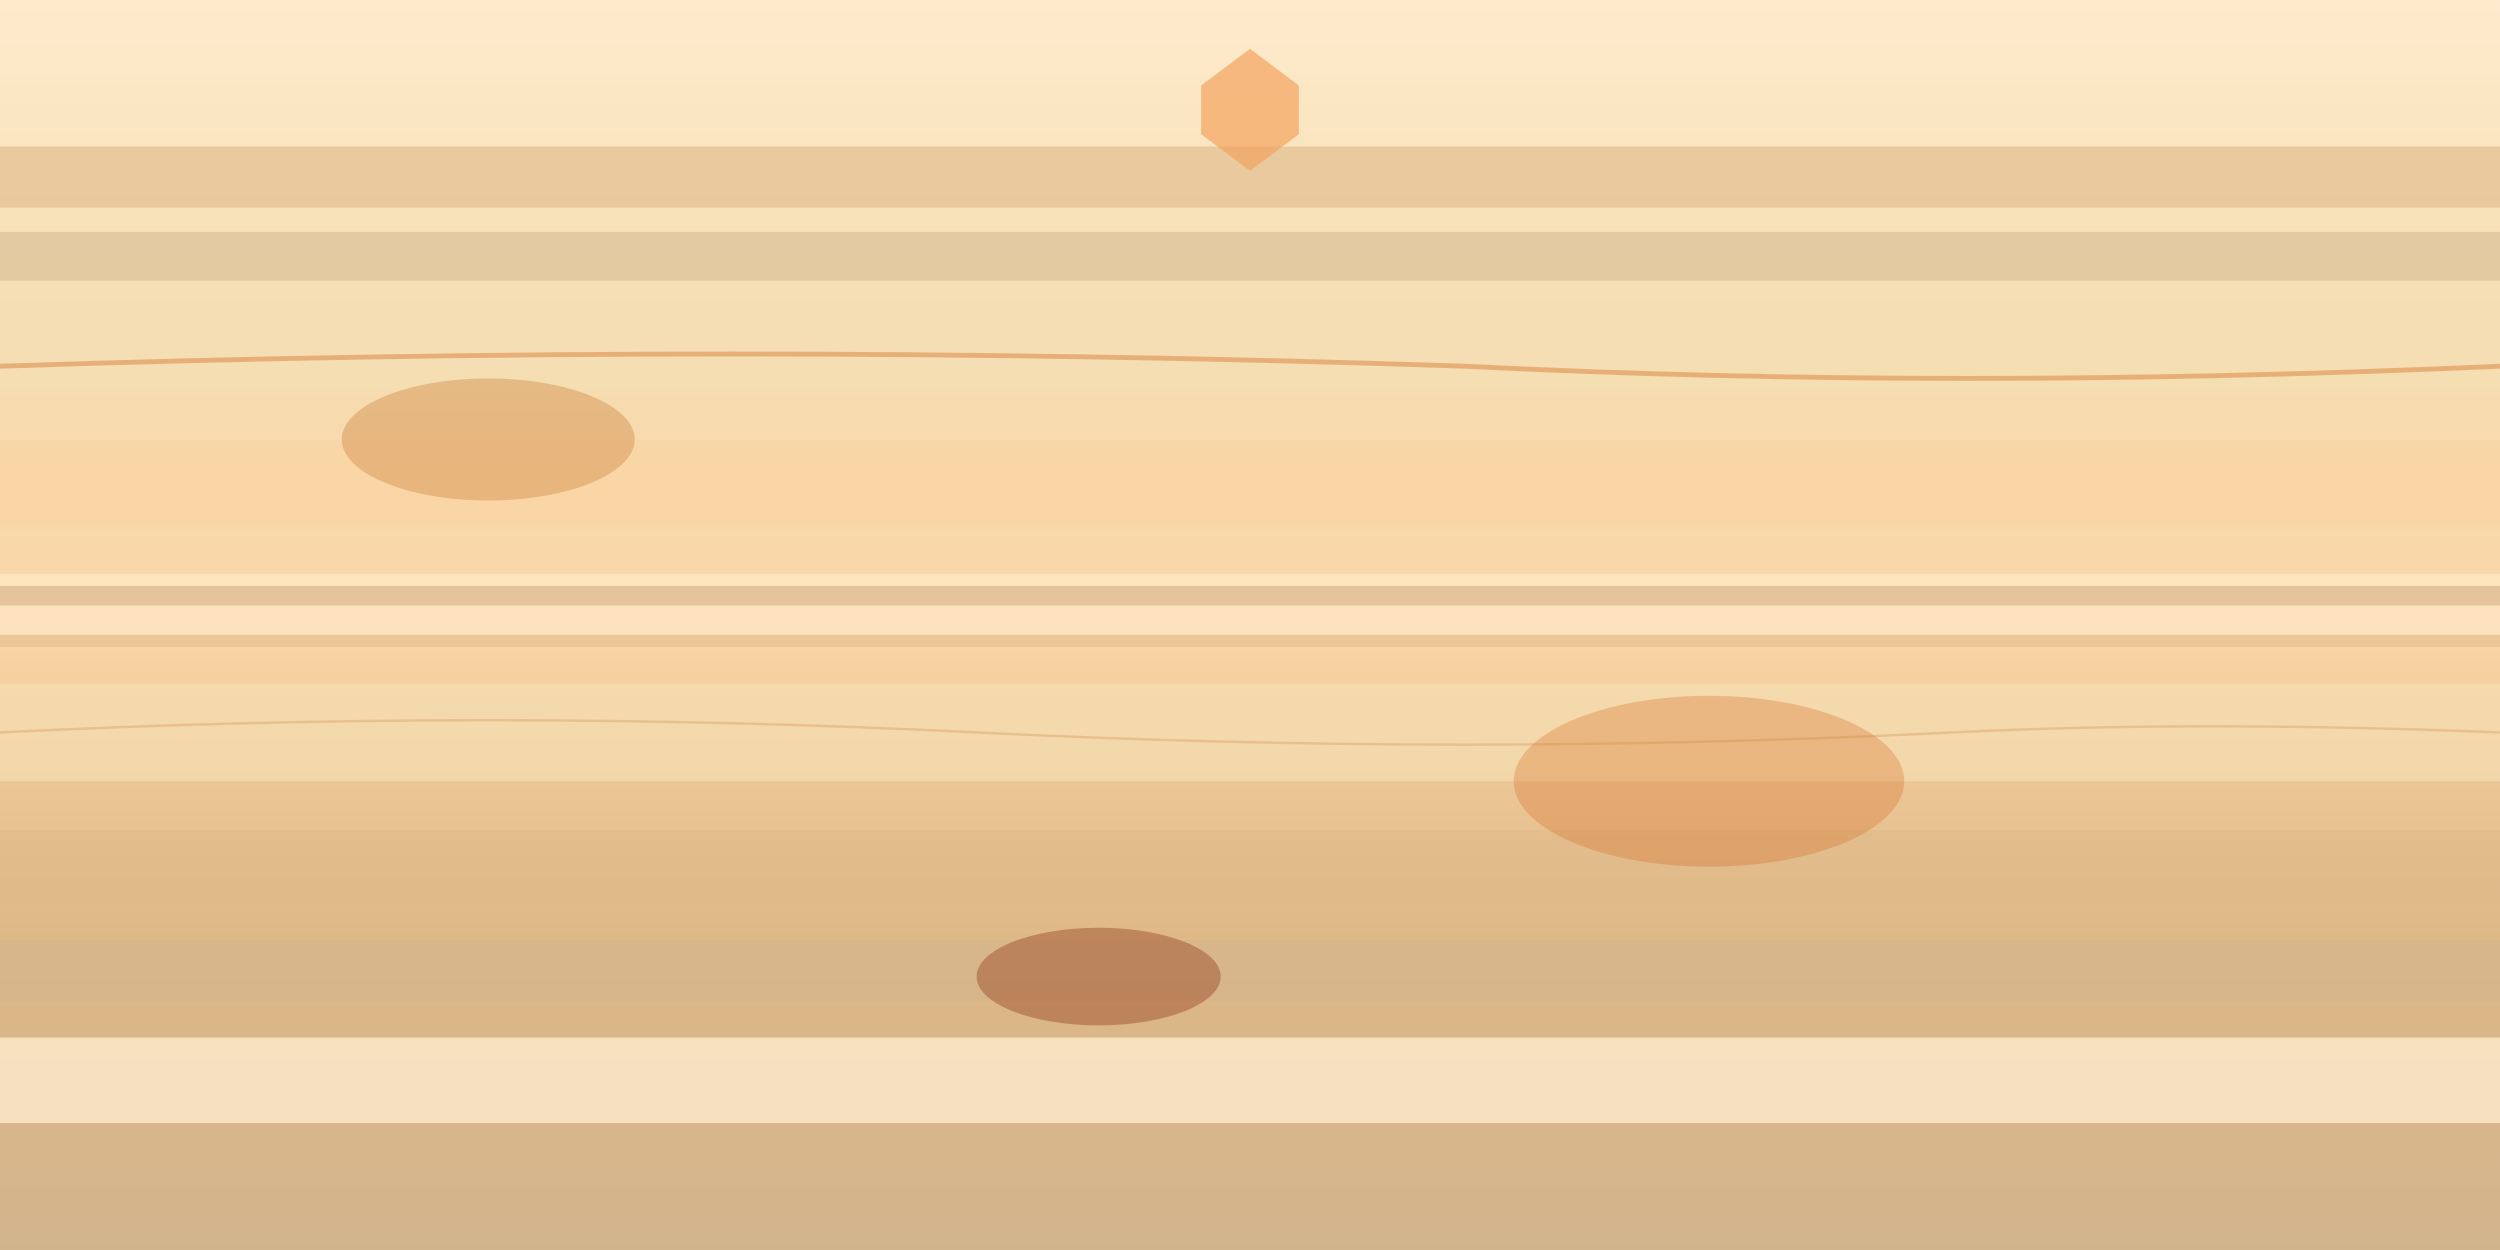
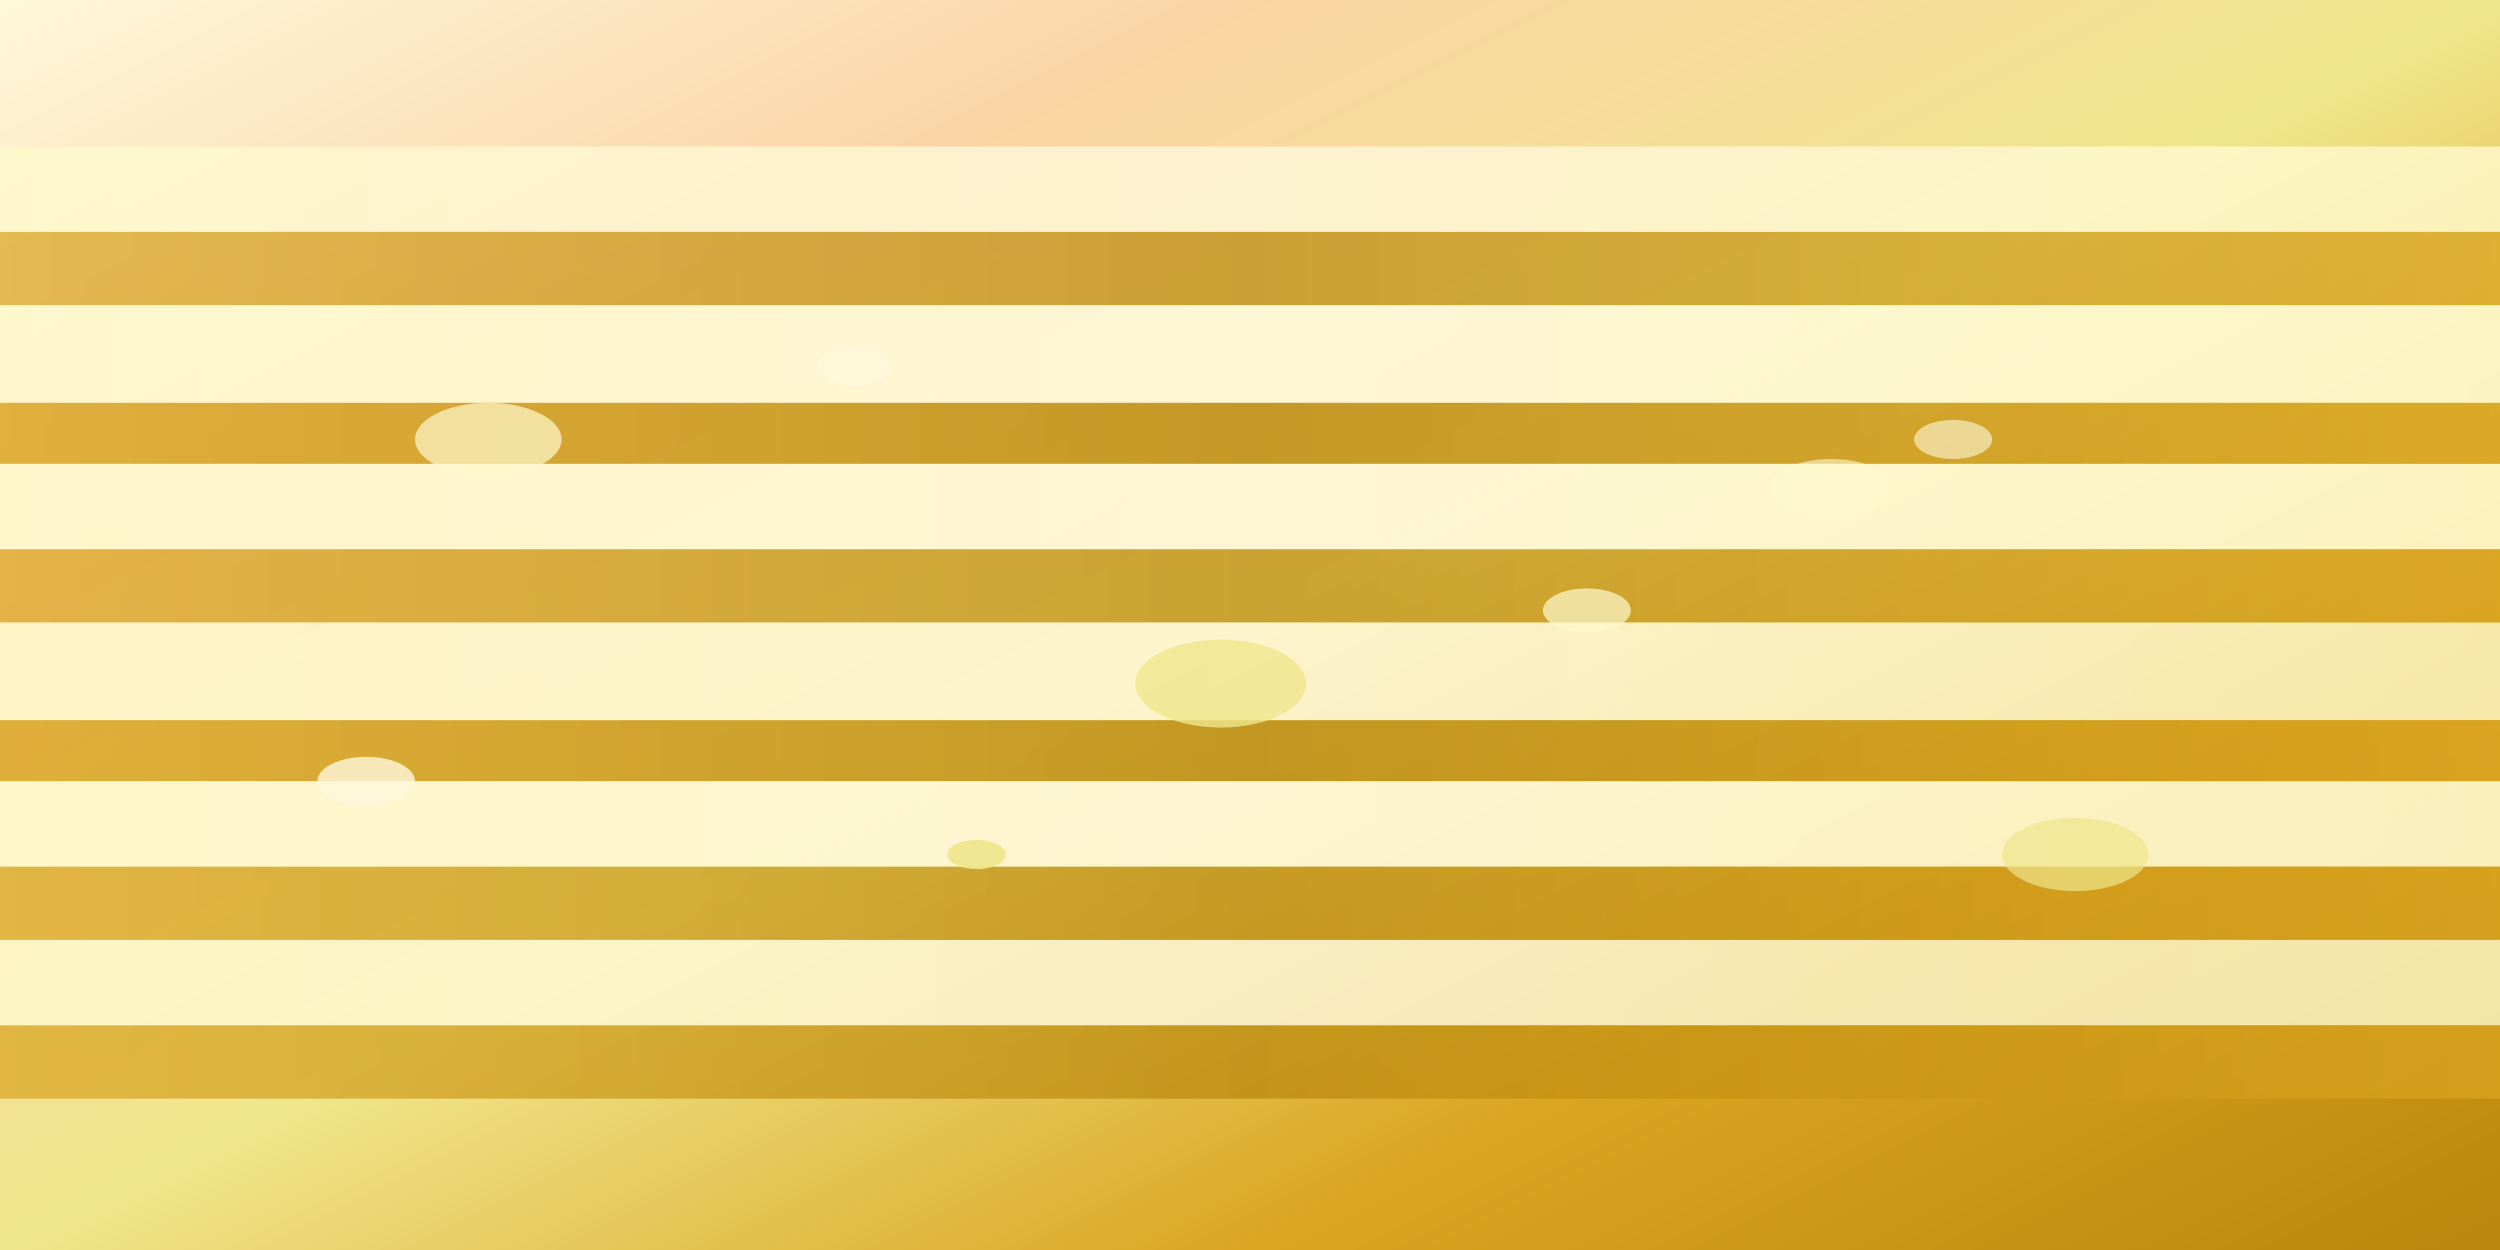
<svg xmlns="http://www.w3.org/2000/svg" width="1024" height="512">
  <defs>
-     <linearGradient id="saturnGradient" x1="0%" y1="0%" x2="0%" y2="100%">
-       <stop offset="0%" style="stop-color:#FFEBCD;stop-opacity:1" />
-       <stop offset="25%" style="stop-color:#F5DEB3;stop-opacity:1" />
-       <stop offset="50%" style="stop-color:#FAD5A5;stop-opacity:1" />
-       <stop offset="75%" style="stop-color:#DEB887;stop-opacity:1" />
-       <stop offset="100%" style="stop-color:#D2B48C;stop-opacity:1" />
+     <linearGradient id="saturnBase" x1="0%" y1="0%" x2="100%" y2="100%">
+       <stop offset="0%" style="stop-color:#FFF8DC" />
+       <stop offset="25%" style="stop-color:#FAD5A5" />
+       <stop offset="50%" style="stop-color:#F0E68C" />
+       <stop offset="75%" style="stop-color:#DAA520" />
+       <stop offset="100%" style="stop-color:#B8860B" />
+     </linearGradient>
+     <linearGradient id="lightBand" x1="0%" y1="0%" x2="100%" y2="0%">
+       <stop offset="0%" style="stop-color:#FFFACD" />
+       <stop offset="50%" style="stop-color:#FFF8DC" />
+       <stop offset="100%" style="stop-color:#FFFACD" />
+     </linearGradient>
+     <linearGradient id="darkBand" x1="0%" y1="0%" x2="100%" y2="0%">
+       <stop offset="0%" style="stop-color:#DAA520" />
+       <stop offset="50%" style="stop-color:#B8860B" />
+       <stop offset="100%" style="stop-color:#DAA520" />
    </linearGradient>
  </defs>
-   <rect width="100%" height="100%" fill="url(#saturnGradient)" />
-   <rect x="0" y="60" width="1024" height="25" fill="#DEB887" opacity="0.6" />
-   <rect x="0" y="95" width="1024" height="20" fill="#D2B48C" opacity="0.5" />
-   <rect x="0" y="130" width="1024" height="30" fill="#F5DEB3" opacity="0.7" />
-   <rect x="0" y="180" width="1024" height="35" fill="#FAD5A5" opacity="0.8" />
-   <rect x="0" y="235" width="1024" height="25" fill="#FFEBCD" opacity="0.6" />
-   <rect x="0" y="280" width="1024" height="40" fill="#F5DEB3" opacity="0.7" />
-   <rect x="0" y="340" width="1024" height="30" fill="#DEB887" opacity="0.5" />
-   <rect x="0" y="385" width="1024" height="25" fill="#D2B48C" opacity="0.6" />
-   <rect x="0" y="425" width="1024" height="35" fill="#FFEBCD" opacity="0.8" />
-   <polygon points="512,20 532,35 532,55 512,70 492,55 492,35" fill="#F4A460" opacity="0.7" />
-   <ellipse cx="200" cy="180" rx="60" ry="25" fill="#CD853F" opacity="0.4" />
-   <ellipse cx="700" cy="320" rx="80" ry="35" fill="#D2691E" opacity="0.3" />
-   <ellipse cx="450" cy="400" rx="50" ry="20" fill="#A0522D" opacity="0.5" />
-   <path d="M0,150 Q300,140 600,150 Q800,160 1024,150" stroke="#D2691E" stroke-width="2" fill="none" opacity="0.4" />
-   <path d="M0,300 Q200,290 400,300 Q600,310 800,300 Q900,295 1024,300" stroke="#CD853F" stroke-width="1" fill="none" opacity="0.3" />
-   <rect x="0" y="240" width="1024" height="8" fill="#8B4513" opacity="0.2" />
-   <rect x="0" y="260" width="1024" height="5" fill="#654321" opacity="0.1" />
+   <rect width="1024" height="512" fill="url(#saturnBase)" />
+   <rect x="0" y="60" width="1024" height="35" fill="url(#lightBand)" opacity="0.8" />
+   <rect x="0" y="95" width="1024" height="30" fill="url(#darkBand)" opacity="0.7" />
+   <rect x="0" y="125" width="1024" height="40" fill="url(#lightBand)" opacity="0.9" />
+   <rect x="0" y="165" width="1024" height="25" fill="url(#darkBand)" opacity="0.8" />
+   <rect x="0" y="190" width="1024" height="35" fill="url(#lightBand)" opacity="0.9" />
+   <rect x="0" y="225" width="1024" height="30" fill="url(#darkBand)" opacity="0.7" />
+   <rect x="0" y="255" width="1024" height="40" fill="url(#lightBand)" opacity="0.8" />
+   <rect x="0" y="295" width="1024" height="25" fill="url(#darkBand)" opacity="0.8" />
+   <rect x="0" y="320" width="1024" height="35" fill="url(#lightBand)" opacity="0.9" />
+   <rect x="0" y="355" width="1024" height="30" fill="url(#darkBand)" opacity="0.7" />
+   <rect x="0" y="385" width="1024" height="35" fill="url(#lightBand)" opacity="0.8" />
+   <rect x="0" y="420" width="1024" height="30" fill="url(#darkBand)" opacity="0.7" />
+   <ellipse cx="200" cy="180" rx="30" ry="15" fill="#FFFACD" opacity="0.7" />
+   <ellipse cx="500" cy="280" rx="35" ry="18" fill="#F0E68C" opacity="0.8" />
+   <ellipse cx="750" cy="200" rx="25" ry="12" fill="#FFFACD" opacity="0.6" />
+   <ellipse cx="150" cy="320" rx="20" ry="10" fill="#FFF8DC" opacity="0.8" />
+   <ellipse cx="850" cy="350" rx="30" ry="15" fill="#F0E68C" opacity="0.7" />
+   <ellipse cx="350" cy="150" rx="15" ry="8" fill="#FFF8DC" opacity="0.8" />
+   <ellipse cx="650" cy="250" rx="18" ry="9" fill="#FFFACD" opacity="0.7" />
+   <ellipse cx="400" cy="350" rx="12" ry="6" fill="#F0E68C" opacity="0.9" />
+   <ellipse cx="800" cy="180" rx="16" ry="8" fill="#FFF8DC" opacity="0.6" />
</svg>
